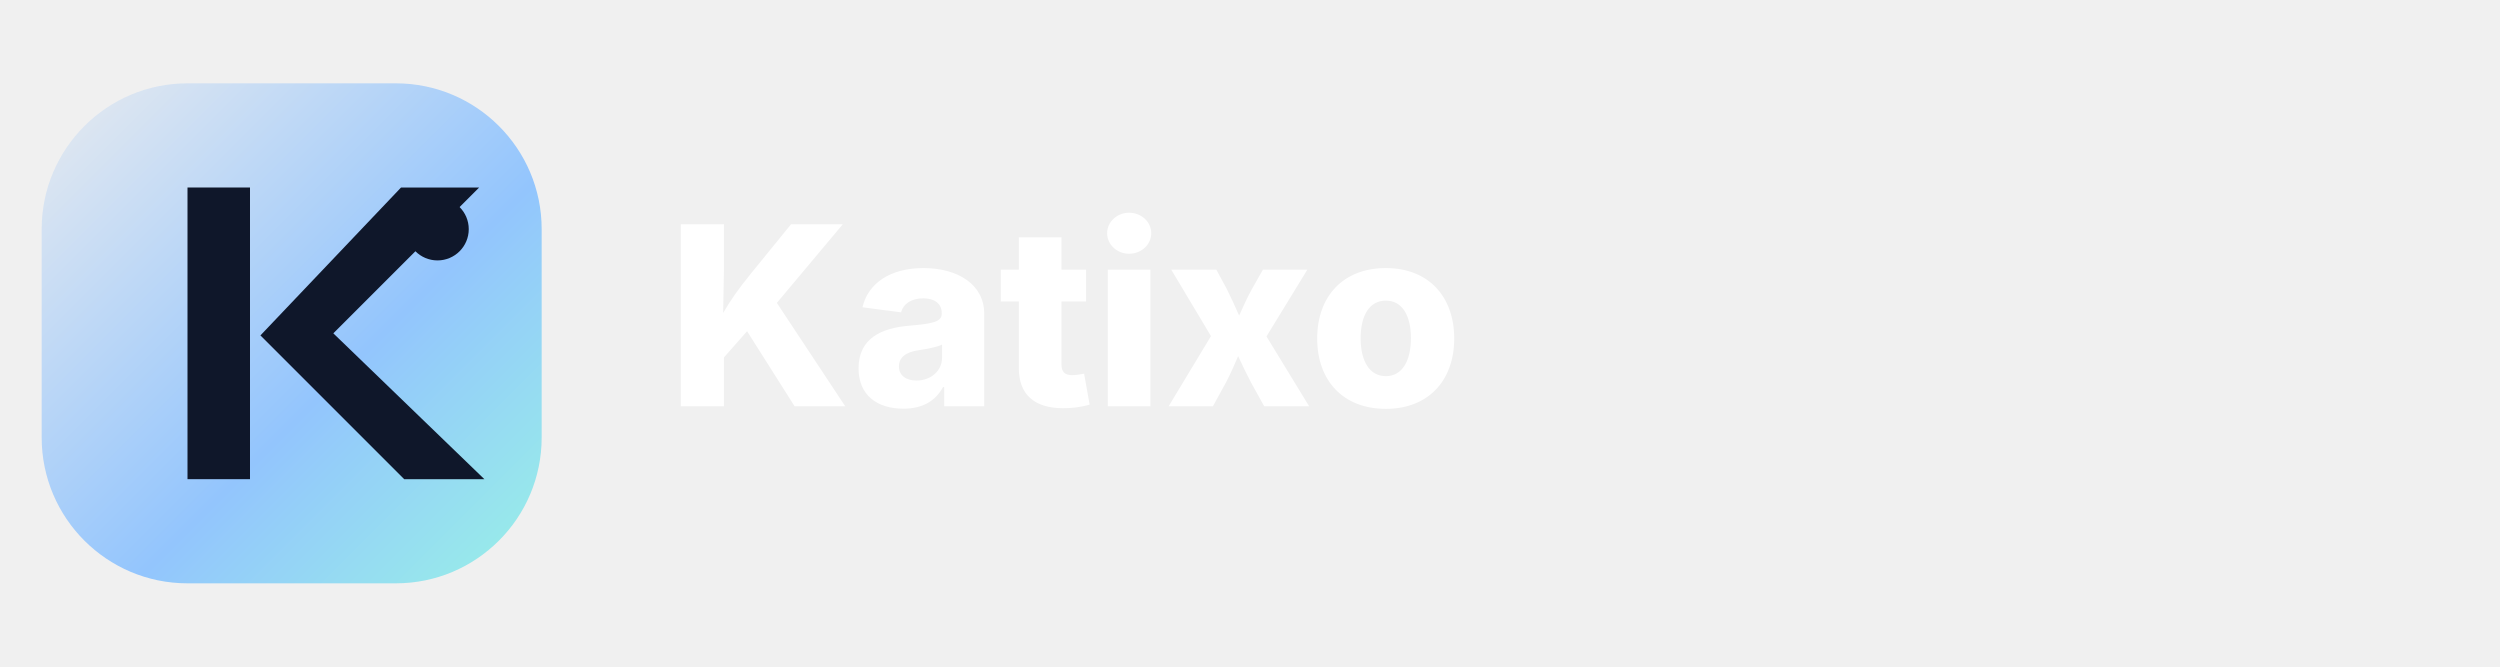
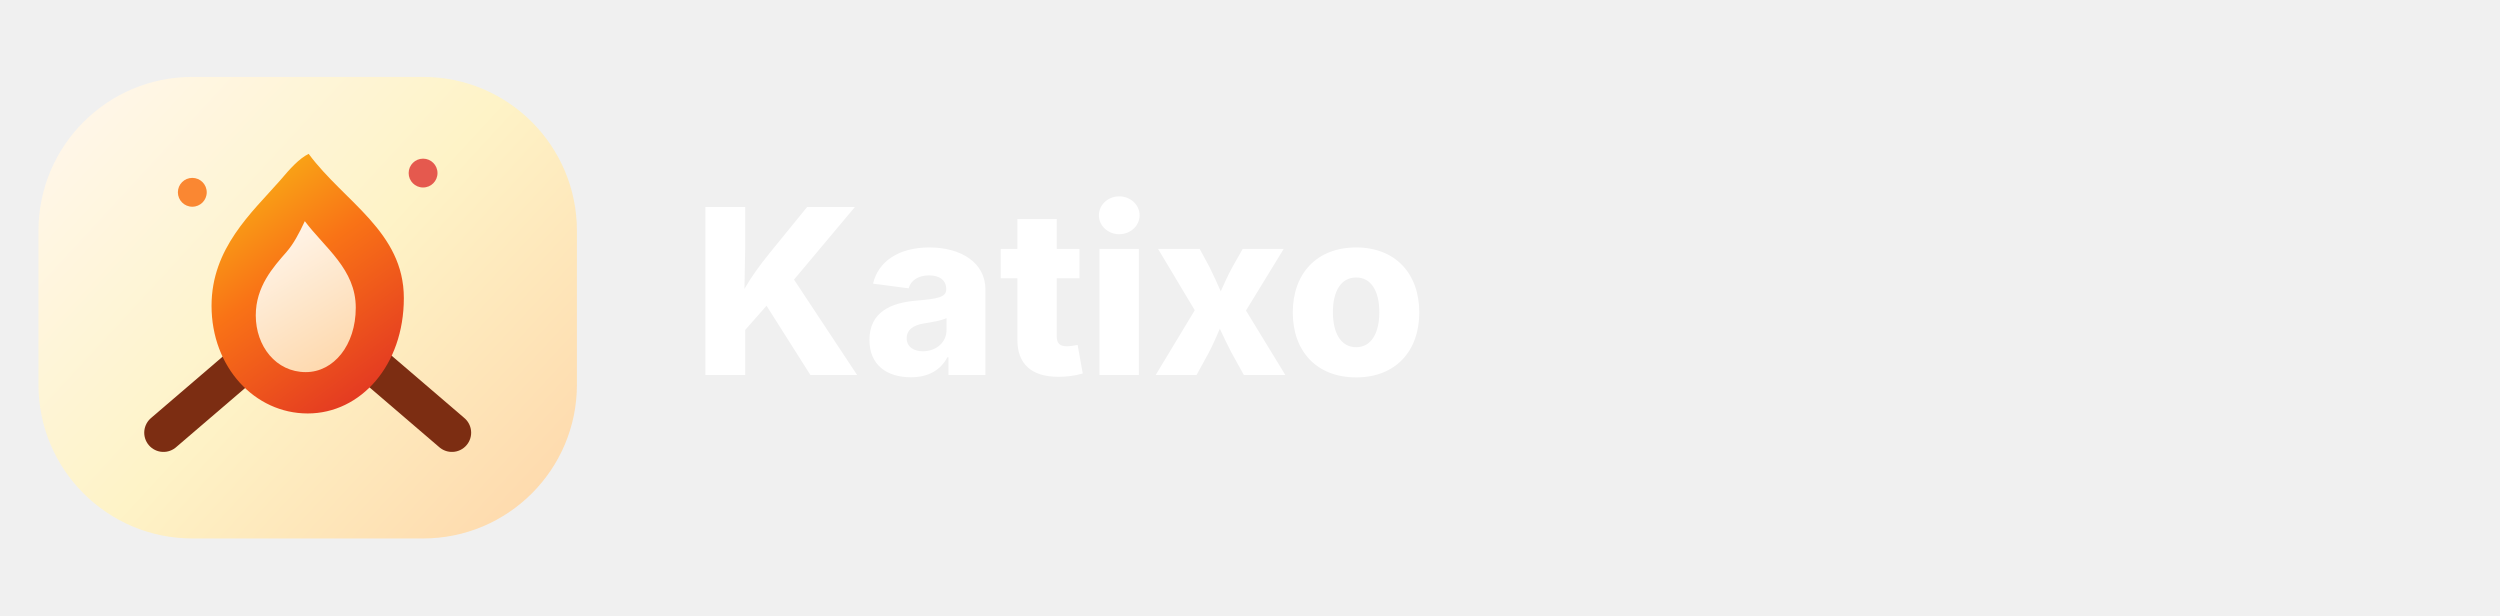
- <svg xmlns="http://www.w3.org/2000/svg" viewBox="0 0 240 64" fill="none">
+ <svg xmlns="http://www.w3.org/2000/svg" viewBox="0 0 260 64" fill="none">
  <defs>
-     <linearGradient id="katixoMarkWhite" x1="8" y1="8" x2="56" y2="56" gradientUnits="userSpaceOnUse">
-       <stop stop-color="#E2E8F0" />
-       <stop offset="0.55" stop-color="#93C5FD" />
-       <stop offset="1" stop-color="#99F6E4" />
+     <linearGradient id="emberBgLight" x1="6" y1="8" x2="58" y2="56" gradientUnits="userSpaceOnUse">
+       <stop stop-color="#FFF7ED" />
+       <stop offset="0.5" stop-color="#FEF3C7" />
+       <stop offset="1" stop-color="#FED7AA" />
+     </linearGradient>
+     <linearGradient id="outerFlameLight" x1="21" y1="14" x2="43" y2="44" gradientUnits="userSpaceOnUse">
+       <stop stop-color="#FACC15" />
+       <stop offset="0.45" stop-color="#F97316" />
+       <stop offset="1" stop-color="#DC2626" />
+     </linearGradient>
+     <linearGradient id="innerFlameLight" x1="27" y1="19" x2="38" y2="37" gradientUnits="userSpaceOnUse">
+       <stop stop-color="#FFFFFF" />
+       <stop offset="1" stop-color="#FED7AA" />
    </linearGradient>
  </defs>
-   <rect x="4" y="8" width="48" height="48" rx="14" fill="url(#katixoMarkWhite)" />
-   <path d="M18 18H24V46H18V18Z" fill="#0F172A" />
-   <path d="M25 32.2L38.5 18H46L32 32L46.5 46H38.8L25 32.2Z" fill="#0F172A" />
-   <circle cx="42" cy="22" r="3" fill="#0F172A" />
-   <text x="64" y="39" font-family="Plus Jakarta Sans, Inter, sans-serif" font-size="24" font-weight="800" fill="#FFFFFF">Katixo</text>
+   <rect x="4" y="8" width="56" height="48" rx="16" fill="url(#emberBgLight)" />
+   <path d="M17 45L27.5 36" stroke="#7C2D12" stroke-width="4" stroke-linecap="round" />
+   <path d="M47 45L36.5 36" stroke="#7C2D12" stroke-width="4" stroke-linecap="round" />
+   <path d="M32.1 16C35.8 21 42 24.1 42 31C42 38 37.5 43 32 43C26.5 43 22 38.2 22 31.8C22 25.8 26.2 22.1 29.1 18.8C30.2 17.5 31.1 16.5 32.1 16Z" fill="url(#outerFlameLight)" />
+   <path d="M31.7 23C33.8 25.8 37 28 37 32C37 35.9 34.7 38.7 31.8 38.7C28.7 38.7 26.6 36 26.6 32.8C26.6 29.8 28.4 27.8 29.8 26.2C30.5 25.4 31.1 24.3 31.7 23Z" fill="url(#innerFlameLight)" />
+   <circle cx="20" cy="20" r="1.5" fill="#F97316" fill-opacity="0.85" />
+   <circle cx="44" cy="18" r="1.5" fill="#DC2626" fill-opacity="0.75" />
+   <text x="72" y="39" font-family="Plus Jakarta Sans, Inter, sans-serif" font-size="24" font-weight="800" fill="#FFFFFF">Katixo</text>
</svg>
